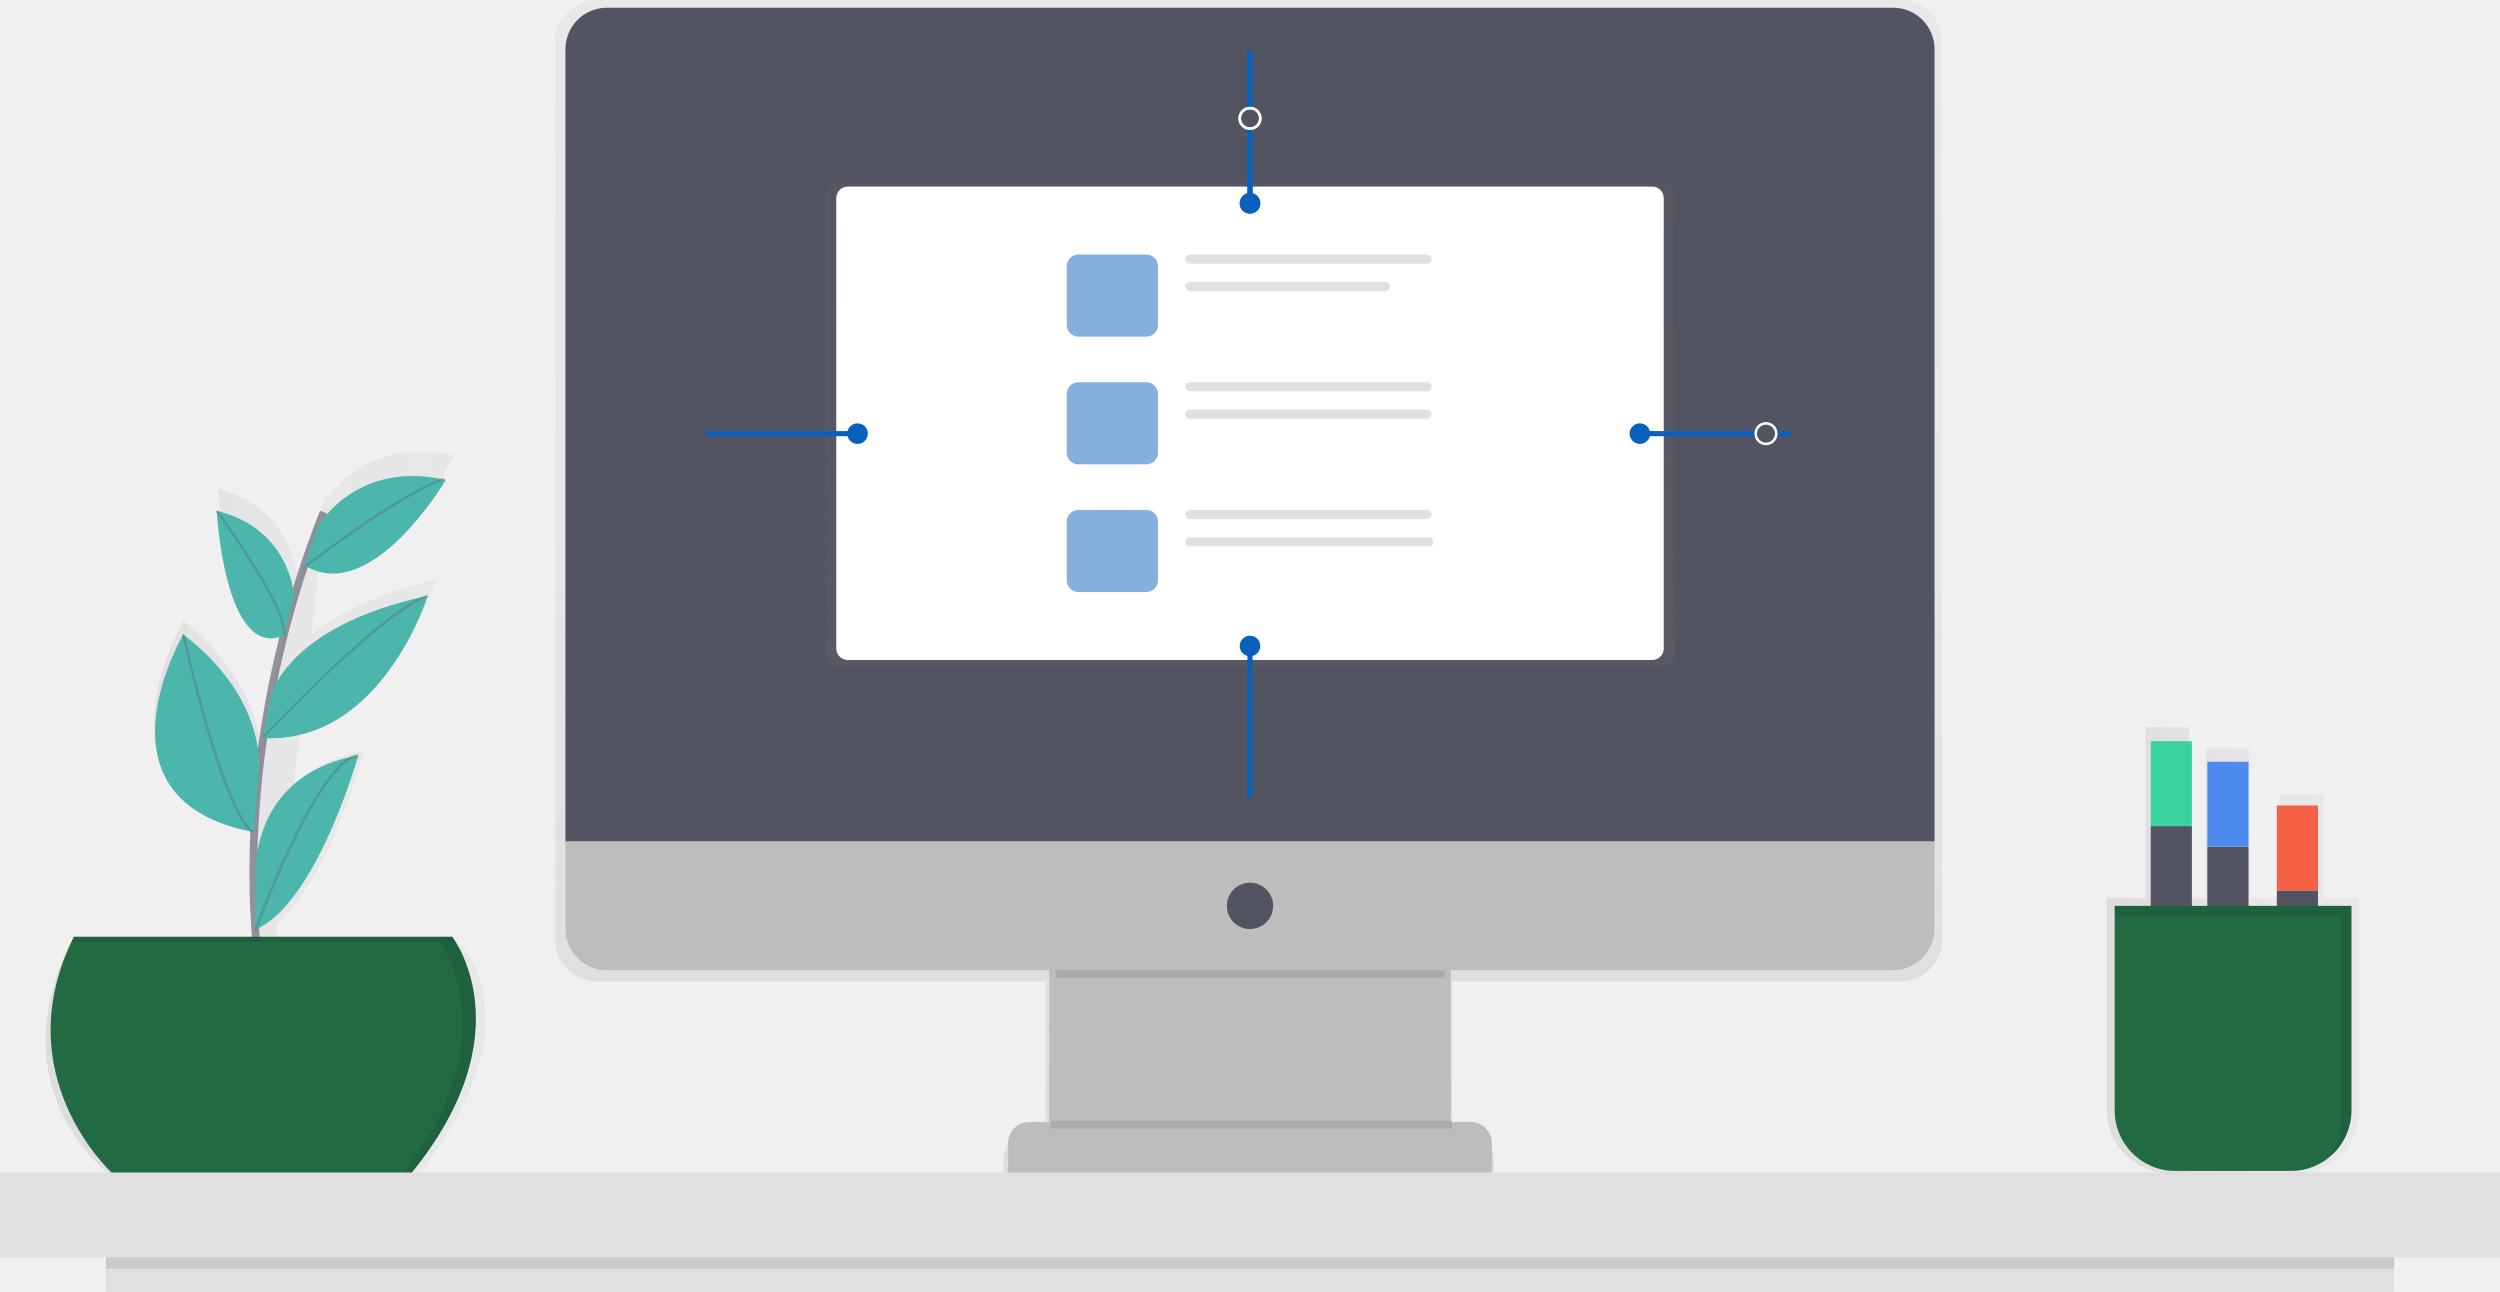
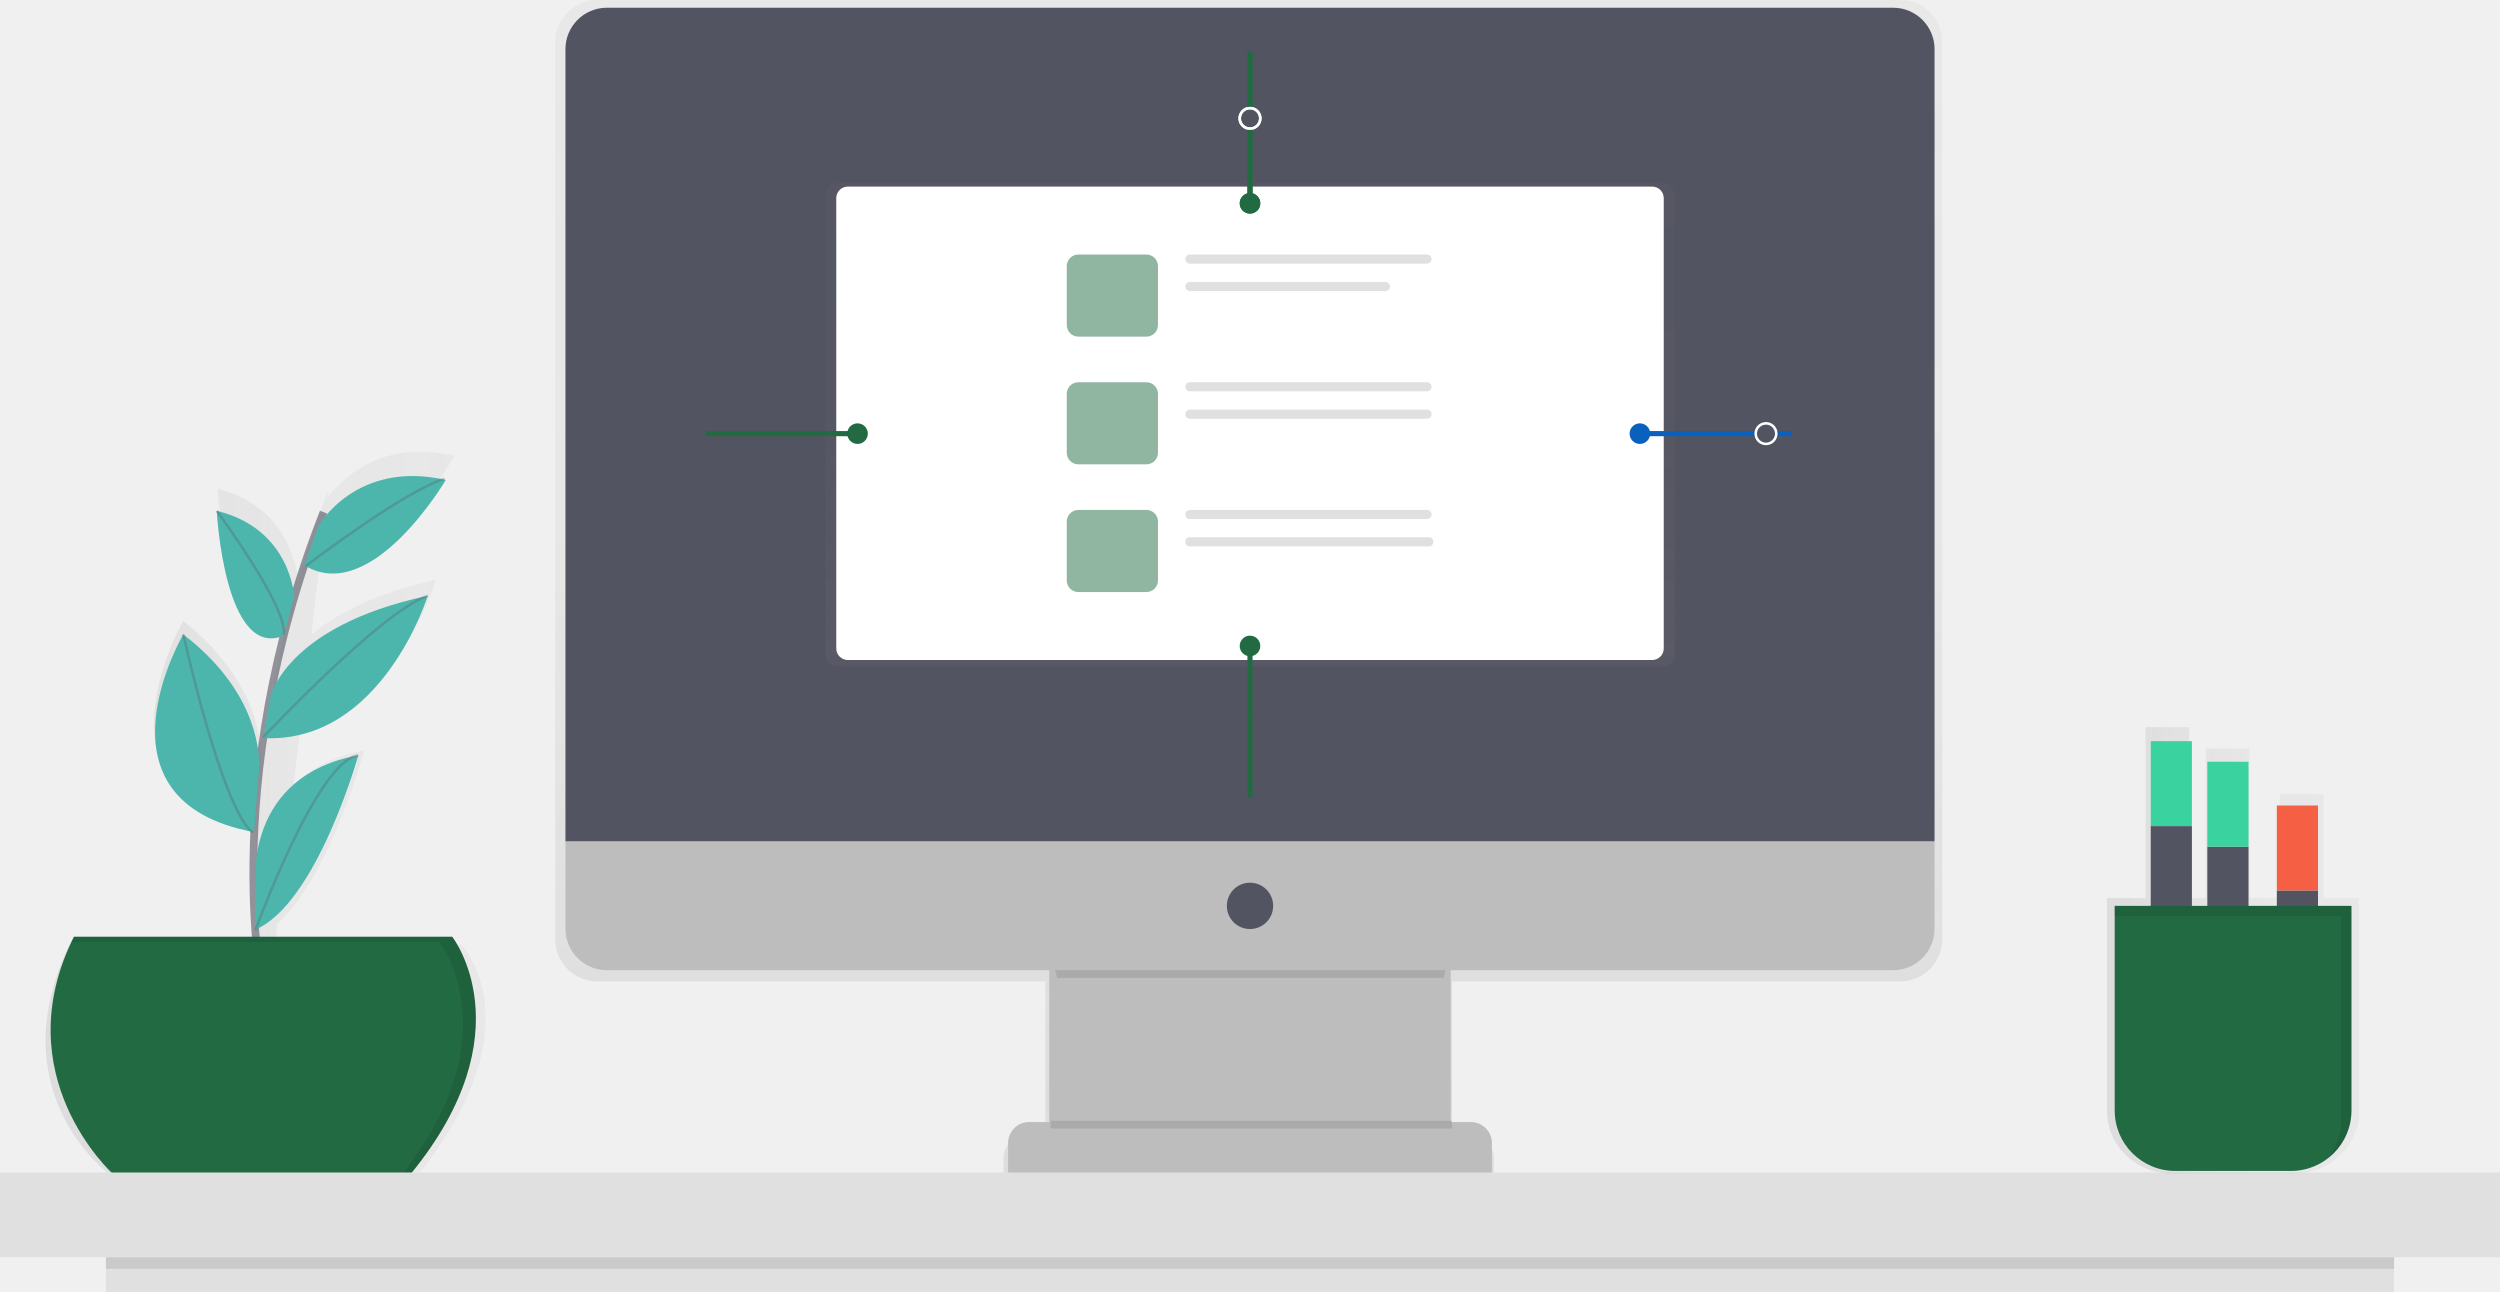
<svg xmlns="http://www.w3.org/2000/svg" xmlns:xlink="http://www.w3.org/1999/xlink" id="a622e68e-7a65-46e9-94a9-d455de519afc" data-name="Layer 1" width="971.44" height="502" viewBox="0 0 971.44 502">
  <defs>
    <linearGradient id="341b0e5e-a21f-44db-b85f-76180f33f0d3" x1="599.5" y1="668.05" x2="599.5" y2="199" gradientUnits="userSpaceOnUse">
      <stop offset="0" stop-color="gray" stop-opacity="0.25" />
      <stop offset="0.54" stop-color="gray" stop-opacity="0.12" />
      <stop offset="1" stop-color="gray" stop-opacity="0.1" />
    </linearGradient>
    <linearGradient id="9c19d1ba-0c1d-4cca-8c15-e6f3831a5e67" x1="485.72" y1="258.88" x2="485.72" y2="71.12" xlink:href="#341b0e5e-a21f-44db-b85f-76180f33f0d3" />
    <linearGradient id="fe76f7c7-2126-4e48-920d-21143a22d340" x1="132" y1="515" x2="303" y2="515" xlink:href="#341b0e5e-a21f-44db-b85f-76180f33f0d3" />
    <linearGradient id="2cf89a04-5a05-413b-983a-d2bc296cbb5e" x1="933" y1="568.28" x2="1031" y2="568.28" xlink:href="#341b0e5e-a21f-44db-b85f-76180f33f0d3" />
  </defs>
  <g opacity="0.7">
    <path d="M852.69,199H346.31A16.37,16.37,0,0,0,330,215.42V563.94a16.37,16.37,0,0,0,16.31,16.42H520.47v60.16h-7.94a8.3,8.3,0,0,0-8.27,8.33v12.07h16.21v7.14H678.53v-7.14h16.21V648.85a8.3,8.3,0,0,0-8.27-8.33H679V640h-.51V580.36H852.69A16.37,16.37,0,0,0,869,563.94V215.42A16.37,16.37,0,0,0,852.69,199Z" transform="translate(-114.28 -199)" fill="url(#341b0e5e-a21f-44db-b85f-76180f33f0d3)" />
  </g>
  <rect x="407.72" y="371" width="156" height="92" fill="#bdbdbd" />
  <g opacity="0.1">
    <path d="M525.07,579H675.24c1.81-7.87,3.26-13,3.26-13h-157S523.11,571.11,525.07,579Z" transform="translate(-114.28 -199)" />
  </g>
  <path d="M235.82,3h499.8a16.1,16.1,0,0,1,16.1,16.1V327a0,0,0,0,1,0,0h-532a0,0,0,0,1,0,0V19.1A16.1,16.1,0,0,1,235.82,3Z" fill="#535461" />
  <path d="M849.9,576H350.1A16.1,16.1,0,0,1,334,559.9V526H866v33.9A16.1,16.1,0,0,1,849.9,576Z" transform="translate(-114.28 -199)" fill="#bdbdbd" />
  <circle cx="485.72" cy="352" r="9" fill="#535461" />
  <path d="M399.89,436H571.55a8.17,8.17,0,0,1,8.17,8.17V456a0,0,0,0,1,0,0h-188a0,0,0,0,1,0,0V444.17A8.17,8.17,0,0,1,399.89,436Z" fill="#bdbdbd" />
  <g opacity="0.5">
    <rect x="320.72" y="71.12" width="330" height="187.76" rx="4.5" ry="4.5" fill="url(#9c19d1ba-0c1d-4cca-8c15-e6f3831a5e67)" />
  </g>
  <rect x="324.95" y="72.5" width="321.54" height="183.96" rx="4.5" ry="4.5" fill="#fff" />
  <g opacity="0.5">
-     <rect x="414.52" y="98.91" width="35.44" height="31.9" rx="4.5" ry="4.5" fill="#0960bd" />
+     <rect x="414.52" y="98.91" width="35.44" height="31.9" rx="4.5" ry="4.5" fill="#226B42" />
  </g>
  <rect x="460.59" y="98.91" width="95.69" height="3.54" rx="1.77" ry="1.77" fill="#e0e0e0" />
  <rect x="460.59" y="109.55" width="79.54" height="3.54" rx="1.77" ry="1.77" fill="#e0e0e0" />
  <g opacity="0.5">
-     <rect x="414.52" y="148.53" width="35.44" height="31.9" rx="4.5" ry="4.5" fill="#0960bd" />
+     <rect x="414.52" y="148.53" width="35.44" height="31.9" rx="4.5" ry="4.5" fill="#226B42" />
  </g>
  <rect x="460.59" y="148.53" width="95.69" height="3.54" rx="1.77" ry="1.77" fill="#e0e0e0" />
  <rect x="460.59" y="159.16" width="95.69" height="3.54" rx="1.77" ry="1.77" fill="#e0e0e0" />
  <g opacity="0.5">
-     <rect x="414.52" y="198.15" width="35.44" height="31.9" rx="4.5" ry="4.5" fill="#0960bd" />
+     <rect x="414.52" y="198.15" width="35.44" height="31.9" rx="4.5" ry="4.5" fill="#226B42" />
  </g>
  <rect x="460.59" y="198.15" width="95.69" height="3.54" rx="1.77" ry="1.77" fill="#e0e0e0" />
  <rect x="460.59" y="208.78" width="96.33" height="3.54" rx="1.59" ry="1.59" fill="#e0e0e0" />
-   <line x1="485.72" y1="42" x2="485.72" y2="20" stroke="#0960bd" stroke-miterlimit="10" stroke-width="2" />
-   <line x1="485.72" y1="79" x2="485.72" y2="50.13" stroke="#0960bd" stroke-miterlimit="10" stroke-width="2" />
-   <circle cx="485.72" cy="79" r="4" fill="#0960bd" />
+   <line x1="485.72" y1="42" x2="485.72" y2="20" stroke="#226B42" stroke-miterlimit="10" stroke-width="2" />
+   <line x1="485.72" y1="79" x2="485.72" y2="50.13" stroke="#226B42" stroke-miterlimit="10" stroke-width="2" />
+   <circle cx="485.72" cy="79" r="4" fill="#226B42" />
  <circle cx="485.72" cy="46" r="4" fill="none" stroke="#fff" stroke-miterlimit="10" />
-   <line x1="485.72" y1="42" x2="485.72" y2="20" stroke="#0960bd" stroke-miterlimit="10" stroke-width="2" />
-   <line x1="485.72" y1="79" x2="485.72" y2="50.13" stroke="#0960bd" stroke-miterlimit="10" stroke-width="2" />
-   <circle cx="485.72" cy="79" r="4" fill="#0960bd" />
+   <line x1="485.72" y1="42" x2="485.72" y2="20" stroke="#226B42" stroke-miterlimit="10" stroke-width="2" />
+   <line x1="485.72" y1="79" x2="485.72" y2="50.13" stroke="#226B42" stroke-miterlimit="10" stroke-width="2" />
+   <circle cx="485.72" cy="79" r="4" fill="#226B42" />
  <circle cx="485.72" cy="46" r="4" fill="none" stroke="#fff" stroke-miterlimit="10" />
-   <line x1="485.72" y1="279" x2="485.72" y2="310" stroke="#0960bd" stroke-miterlimit="10" stroke-width="2" />
-   <line x1="485.72" y1="251" x2="485.72" y2="279.87" stroke="#0960bd" stroke-miterlimit="10" stroke-width="2" />
-   <circle cx="485.72" cy="251" r="4" fill="#0960bd" />
-   <line x1="305.72" y1="168.5" x2="274.22" y2="168.5" stroke="#0960bd" stroke-miterlimit="10" stroke-width="2" />
-   <line x1="333.22" y1="168.5" x2="304.35" y2="168.5" stroke="#0960bd" stroke-miterlimit="10" stroke-width="2" />
-   <circle cx="333.22" cy="168.5" r="4" fill="#0960bd" />
+   <line x1="485.72" y1="279" x2="485.72" y2="310" stroke="#226B42" stroke-miterlimit="10" stroke-width="2" />
+   <line x1="485.72" y1="251" x2="485.72" y2="279.87" stroke="#226B42" stroke-miterlimit="10" stroke-width="2" />
+   <circle cx="485.72" cy="251" r="4" fill="#226B42" />
+   <line x1="305.72" y1="168.5" x2="274.22" y2="168.5" stroke="#226B42" stroke-miterlimit="10" stroke-width="2" />
+   <line x1="333.22" y1="168.5" x2="304.35" y2="168.5" stroke="#226B42" stroke-miterlimit="10" stroke-width="2" />
+   <circle cx="333.22" cy="168.5" r="4" fill="#226B42" />
  <g opacity="0.1">
    <rect x="408.22" y="435.5" width="156" height="3" />
  </g>
  <g opacity="0.7">
    <path d="M293.48,566.06H221.08l1-8.14c20.46-18.37,33.69-67.31,33.69-67.31a6.78,6.78,0,0,0-.87.18c-12,2.42-20.54,7.35-26.51,13.28l2.54-21.66c37.8-8.14,52.79-58.14,52.79-58.14-24.12,5.35-39.16,13.63-48.5,21.49l3.72-31.82c25.56,8.77,52-37.82,52-37.82l-1-.21.5-.32-.76.27c-28.25-6.09-43.35,10.06-48.25,16.77l.37-3.12q-1.12,3-2.18,5.88h0l0,.08q-3,8.13-5.49,16.06l0,0h0q-2.17,6.77-4.06,13.4l0-.06s-1.17-28.46-31.18-35.95c0,0,3.15,62.07,26.93,51.91h0c-2.2,9-4,17.66-5.56,26.07h0q-1.49,8.21-2.6,16l-.14.16.14-.12-.06.41v0h0q-1,7.07-1.7,13.78c.46-8.62-1.11-33.52-30.45-56.92,0,0-39,68.54,27.5,82,.15.13.3.26.44.38l-.1-.31.6.13.27-3.52a369.39,369.39,0,0,0,.23,44.1h0c.07,1,.14,2,.21,2.95H141.37c-27.94,57.79,15.52,89.46,15.52,89.46h120C323.49,596.66,293.48,566.06,293.48,566.06Zm-78-65.68h0v0Z" transform="translate(-114.28 -199)" fill="url(#fe76f7c7-2126-4e48-920d-21143a22d340)" />
  </g>
  <path d="M217,588s-19-83,23-190" transform="translate(-114.28 -199)" fill="none" stroke="#535461" stroke-miterlimit="10" stroke-width="3" opacity="0.6" />
  <path d="M143,563H290s29,37-16,92H158S116,617,143,563Z" transform="translate(-114.28 -199)" fill="#226B42" />
  <path d="M237.89,403.5s14.61-26,49.61-18c0,0-28.93,49.26-55,33.13Z" transform="translate(-114.28 -199)" fill="#4db6ac" />
  <path d="M228.63,431.09S227.5,404.5,198.5,397.5c0,0,3,58,26,48.5Z" transform="translate(-114.28 -199)" fill="#4db6ac" />
  <path d="M219.15,470.36s5.35-27.86,61.35-39.86c0,0-17.86,57.62-63.93,55.31Z" transform="translate(-114.28 -199)" fill="#4db6ac" />
  <path d="M214.61,501.63s5.89-29.13-29.11-56.13c0,0-38,64.67,27.48,76.83Z" transform="translate(-114.28 -199)" fill="#4db6ac" />
  <path d="M213.56,541.67S209.5,500.5,253.5,492.5c0,0-16.07,57.49-40,67.74Z" transform="translate(-114.28 -199)" fill="#4db6ac" />
  <path d="M233,419s38-29,54-34" transform="translate(-114.28 -199)" fill="none" stroke="#535461" stroke-miterlimit="10" opacity="0.3" />
  <path d="M216.5,485.5s46-49,64-55" transform="translate(-114.28 -199)" fill="none" stroke="#535461" stroke-miterlimit="10" opacity="0.3" />
  <path d="M198.5,397.5s28,38,26,48" transform="translate(-114.28 -199)" fill="none" stroke="#535461" stroke-miterlimit="10" opacity="0.3" />
  <path d="M185.5,445.5s15,68,27,77" transform="translate(-114.28 -199)" fill="none" stroke="#535461" stroke-miterlimit="10" opacity="0.3" />
  <path d="M213.5,560.5s24-66,40-68" transform="translate(-114.28 -199)" fill="none" stroke="#535461" stroke-miterlimit="10" opacity="0.3" />
  <g opacity="0.1">
    <path d="M290,563H143c-.33.67-.65,1.34-1,2H285s28.29,36.11-14.4,90H274C319,600,290,563,290,563Z" transform="translate(-114.28 -199)" />
  </g>
  <rect y="455.6" width="971.44" height="32.93" fill="#e0e0e0" />
  <rect x="41.16" y="488.53" width="889.11" height="13.47" fill="#e0e0e0" />
  <rect x="41.16" y="488.53" width="889.11" height="4.49" opacity="0.1" />
  <line x1="690.22" y1="168.5" x2="696.22" y2="168.5" stroke="#0960bd" stroke-miterlimit="10" stroke-width="2" />
  <line x1="637.22" y1="168.5" x2="682.1" y2="168.5" stroke="#0960bd" stroke-miterlimit="10" stroke-width="2" />
  <circle cx="637.22" cy="168.5" r="4" fill="#0960bd" />
  <circle cx="686.22" cy="168.5" r="4" fill="none" stroke="#fff" stroke-miterlimit="10" />
  <g opacity="0.7">
    <path d="M1027,643.88l.1-.15q.31-.48.61-1l.11-.19q.29-.49.55-1l.09-.17c.2-.39.39-.78.56-1.19h0a23.79,23.79,0,0,0,.94-2.51l.1-.33c.09-.31.18-.62.26-.93l.1-.44q.1-.42.18-.85c0-.16.06-.32.09-.48s.09-.56.13-.85,0-.33.06-.49.06-.61.08-.92c0-.14,0-.29,0-.43,0-.45,0-.91,0-1.36V548h-13.85V507.52h-17V548H988.39V489.86h-17V548H965V481.55h-17V548H933V630.6c0,13.48,11.21,24.4,25,24.4H1006a25.19,25.19,0,0,0,20.24-10.06l0,0Q1026.61,644.41,1027,643.88Z" transform="translate(-114.28 -199)" fill="url(#2cf89a04-5a05-413b-983a-d2bc296cbb5e)" />
  </g>
  <rect x="835.72" y="321" width="16" height="100" fill="#535461" />
  <rect x="835.72" y="288" width="16" height="33" fill="#3ad29f" />
  <rect x="857.72" y="329" width="16" height="100" fill="#535461" />
-   <rect x="857.72" y="296" width="16" height="33" fill="#4d8af0" />
+   <rect x="857.72" y="296" width="16" height="33" fill="#3ad29f" />
  <rect x="884.72" y="346" width="16" height="100" fill="#535461" />
  <rect x="884.72" y="313" width="16" height="33" fill="#f55f44" />
  <path d="M821.72,352h92a0,0,0,0,1,0,0v79.5a23.5,23.5,0,0,1-23.5,23.5h-45a23.5,23.5,0,0,1-23.5-23.5V352A0,0,0,0,1,821.72,352Z" fill="#226B42" />
  <g opacity="0.1">
    <path d="M936,551v4h88v79.5a23.39,23.39,0,0,1-5,14.49,23.45,23.45,0,0,0,9-18.49V551Z" transform="translate(-114.28 -199)" />
  </g>
</svg>
